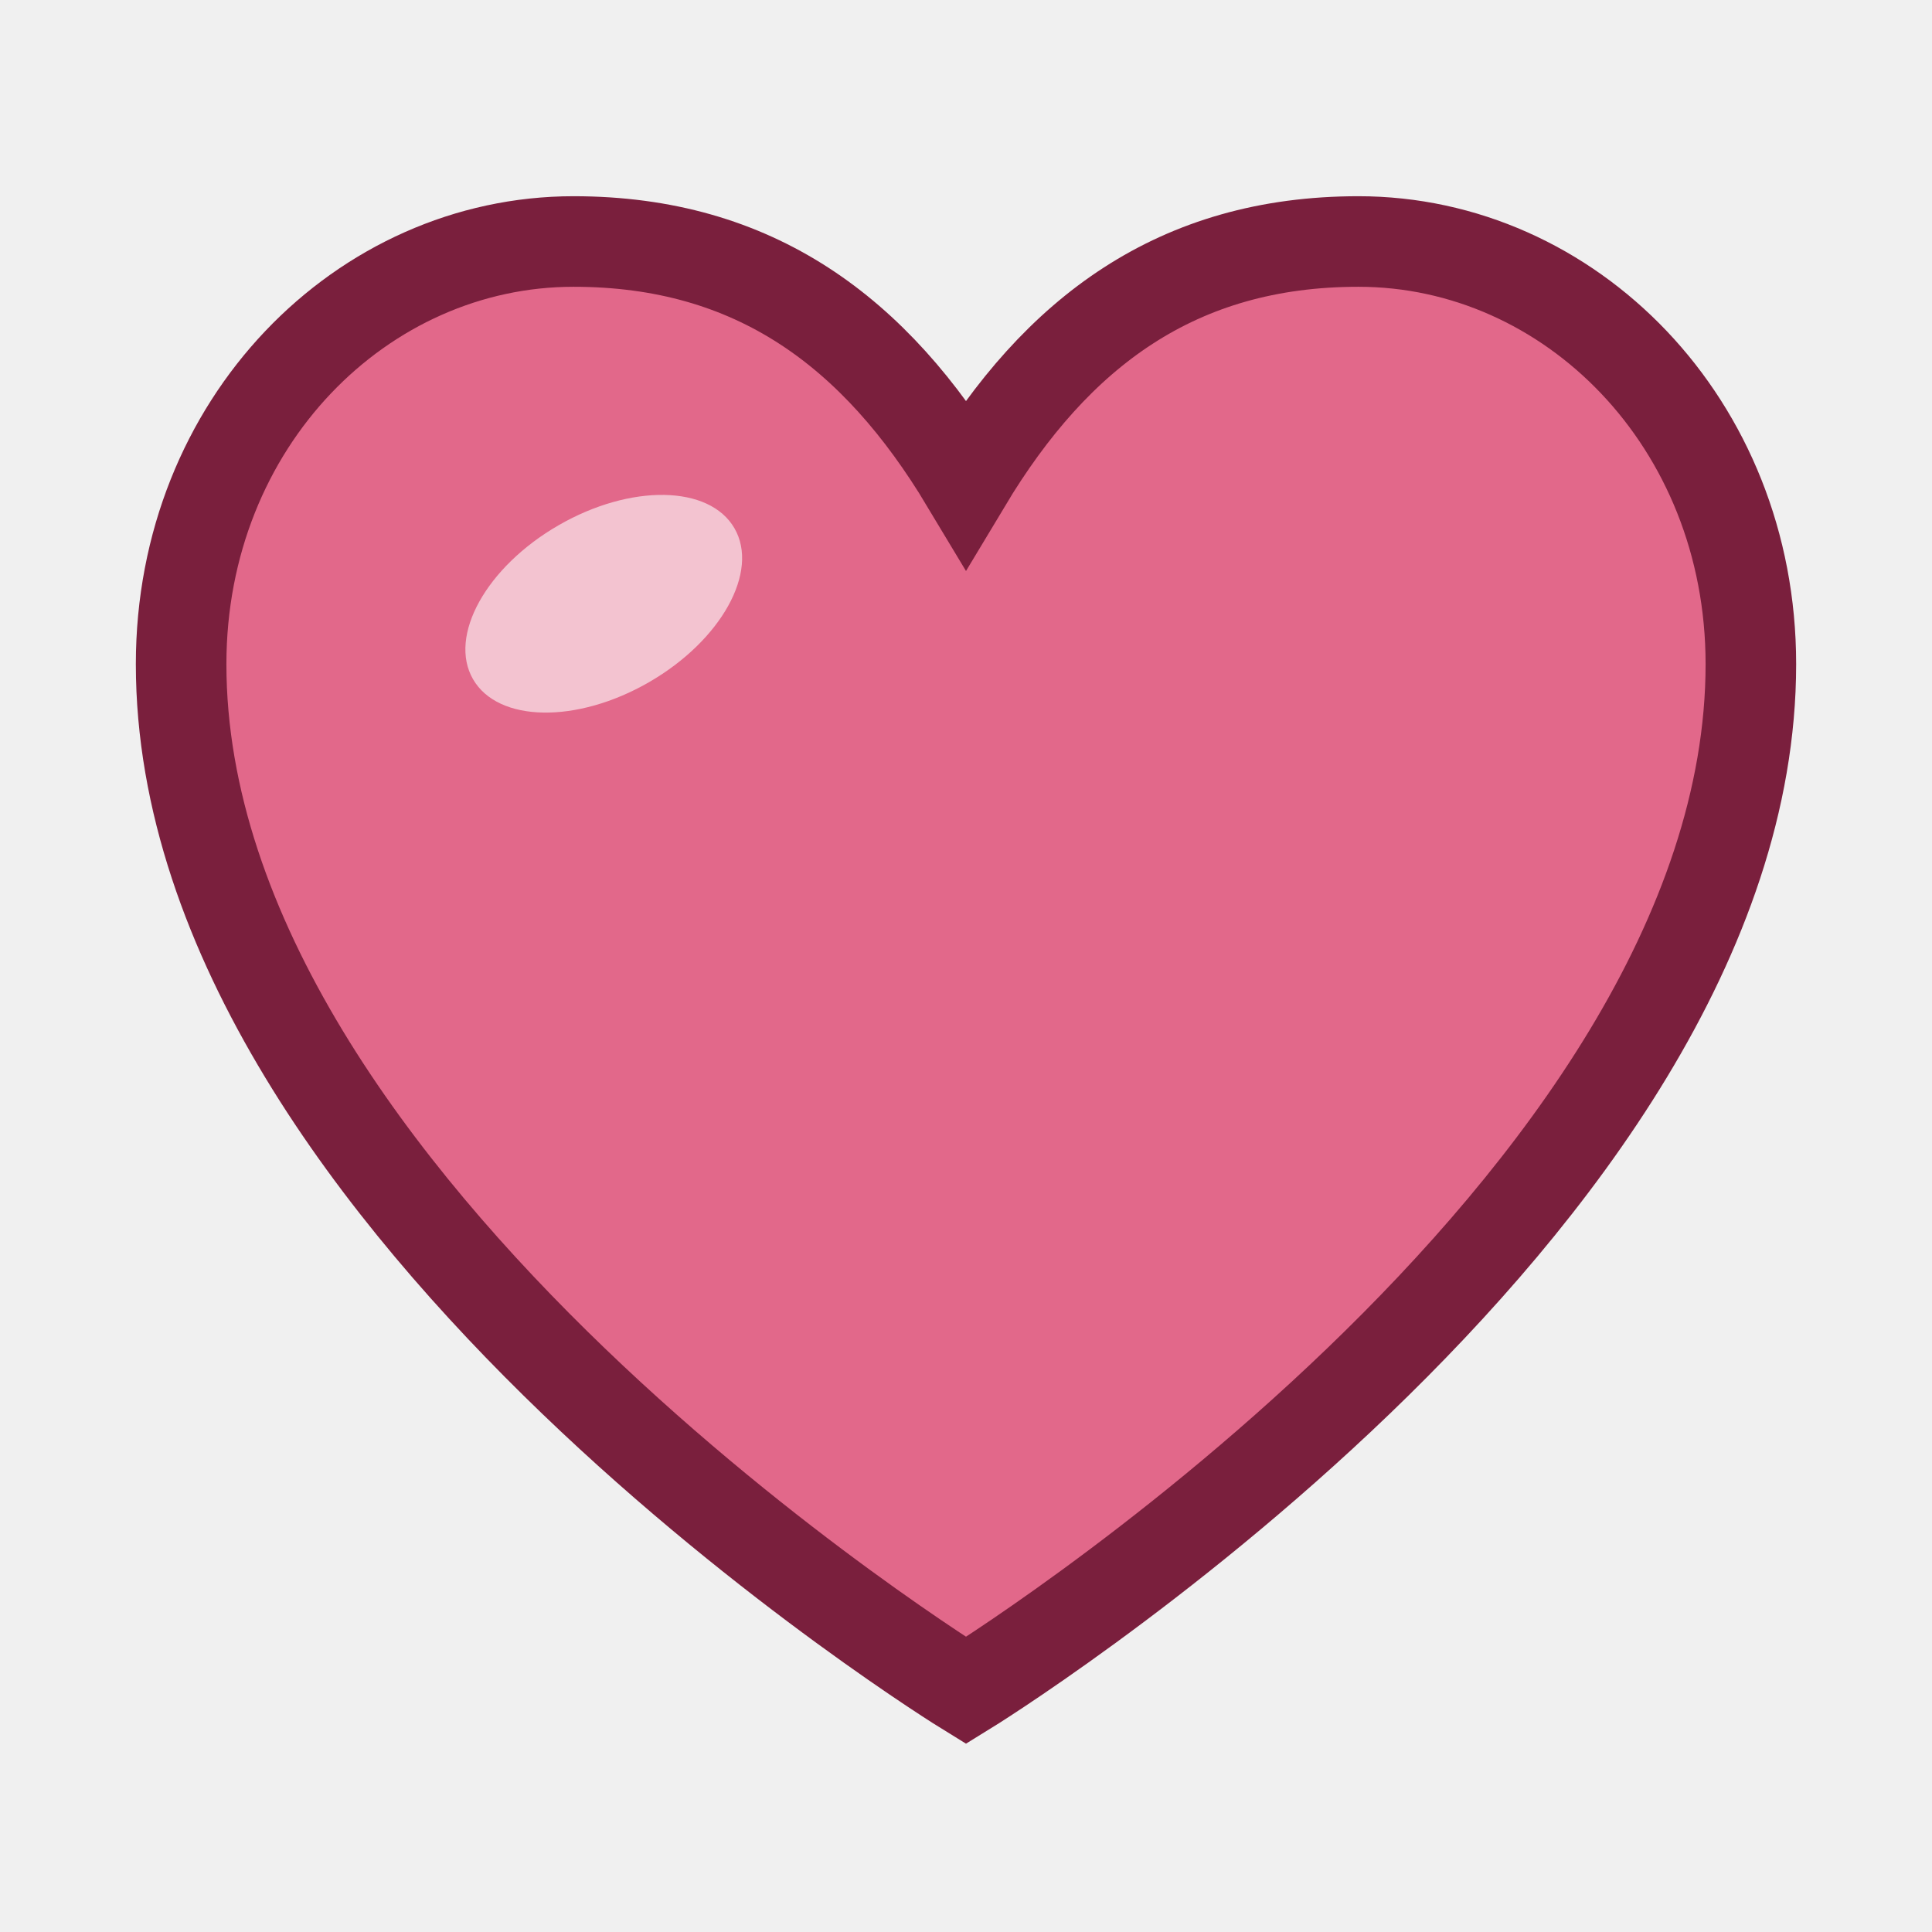
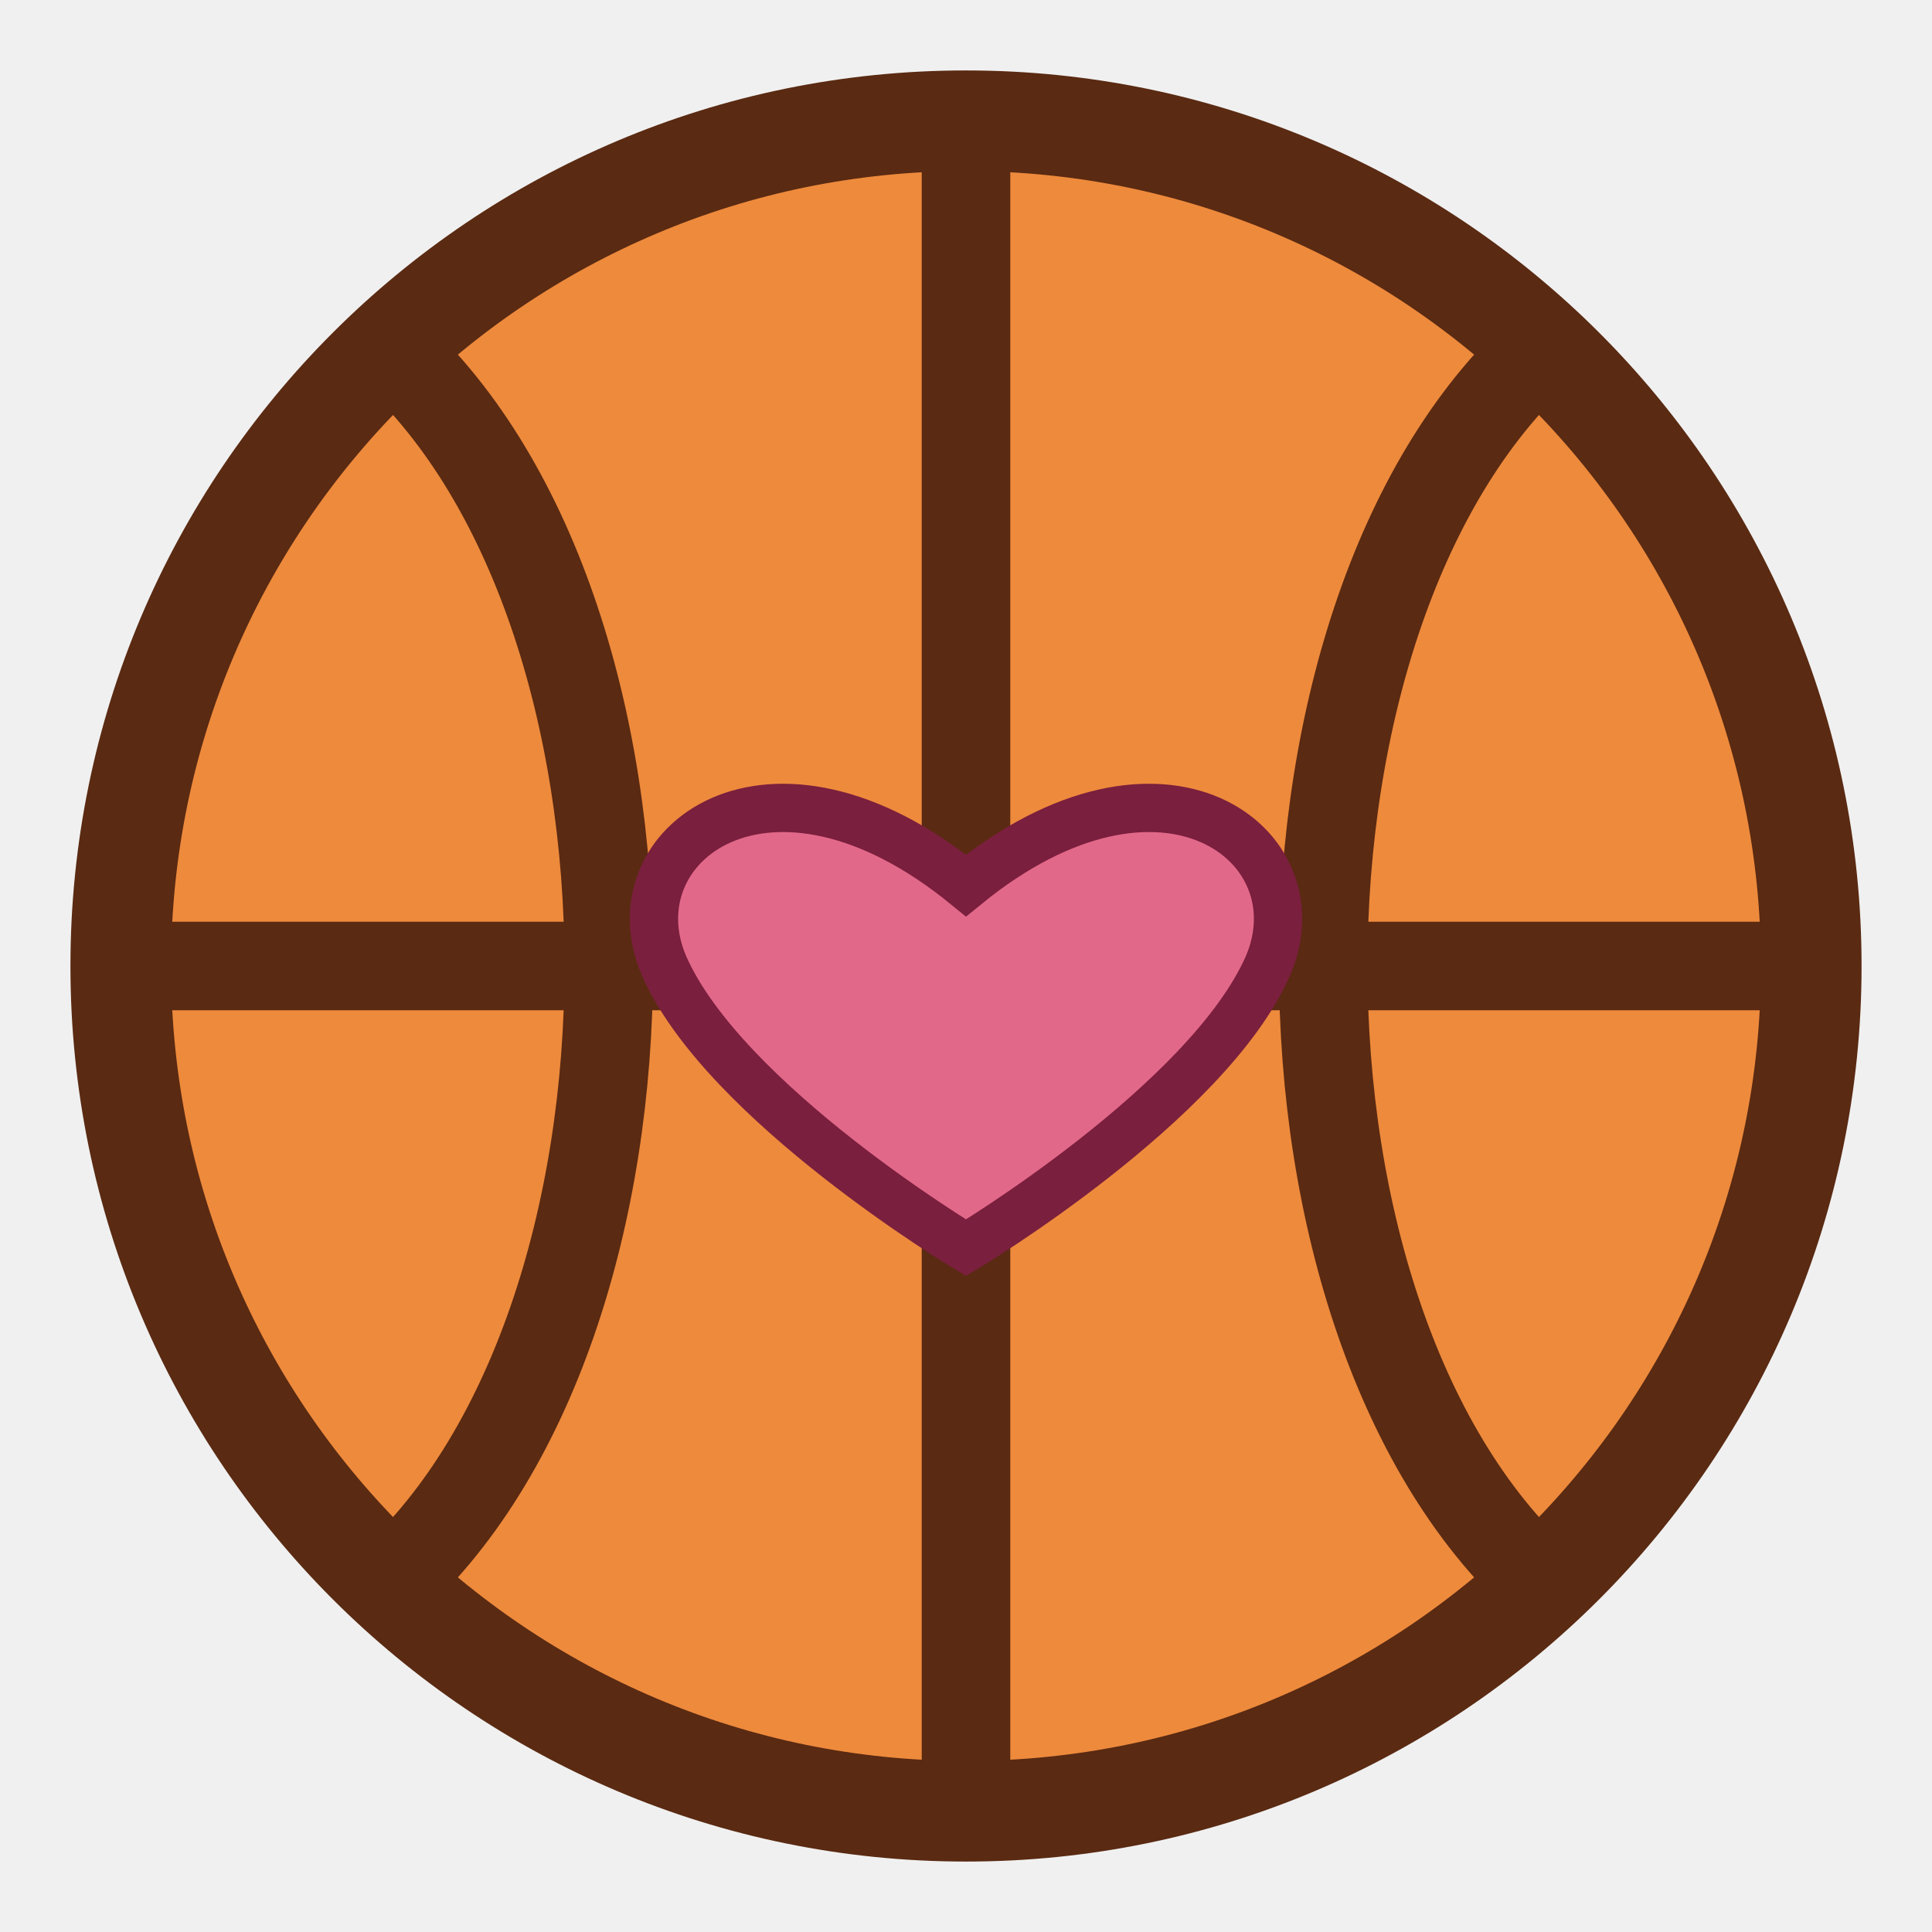
- <svg xmlns="http://www.w3.org/2000/svg" viewBox="0 0 64 64">
-   <path d="M32 56S6 40 6 22c0-8 6-14 13-14 6 0 10 3 13 8 3-5 7-8 13-8 7 0 13 6 13 14 0 18-26 34-26 34z" fill="#E2688A" stroke="#7A1F3D" stroke-width="3" />
-   <ellipse cx="20" cy="20" rx="5" ry="3" fill="#fff" opacity=".6" transform="rotate(-30 20 20)" />
+ <svg xmlns="http://www.w3.org/2000/svg" viewBox="0 0 48 48">
+   <circle cx="24" cy="24" r="21" fill="#EE8A3C" stroke="#5A2A12" stroke-width="2.5" />
+   <path d="M24 3V45M3 24H45M9.5 8.5C17 15 17 33 9.5 39.5M38.5 8.5C31 15 31 33 38.5 39.5" stroke="#5A2A12" stroke-width="2.2" fill="none" />
+   <path d="M24 31s-6-3.6-7.5-7c-1.3-3 2.6-6 7.5-2 4.9-4 8.8-1 7.5 2-1.5 3.4-7.5 7-7.5 7z" fill="#E2688A" stroke="#7A1F3D" stroke-width="1.2" />
</svg>
